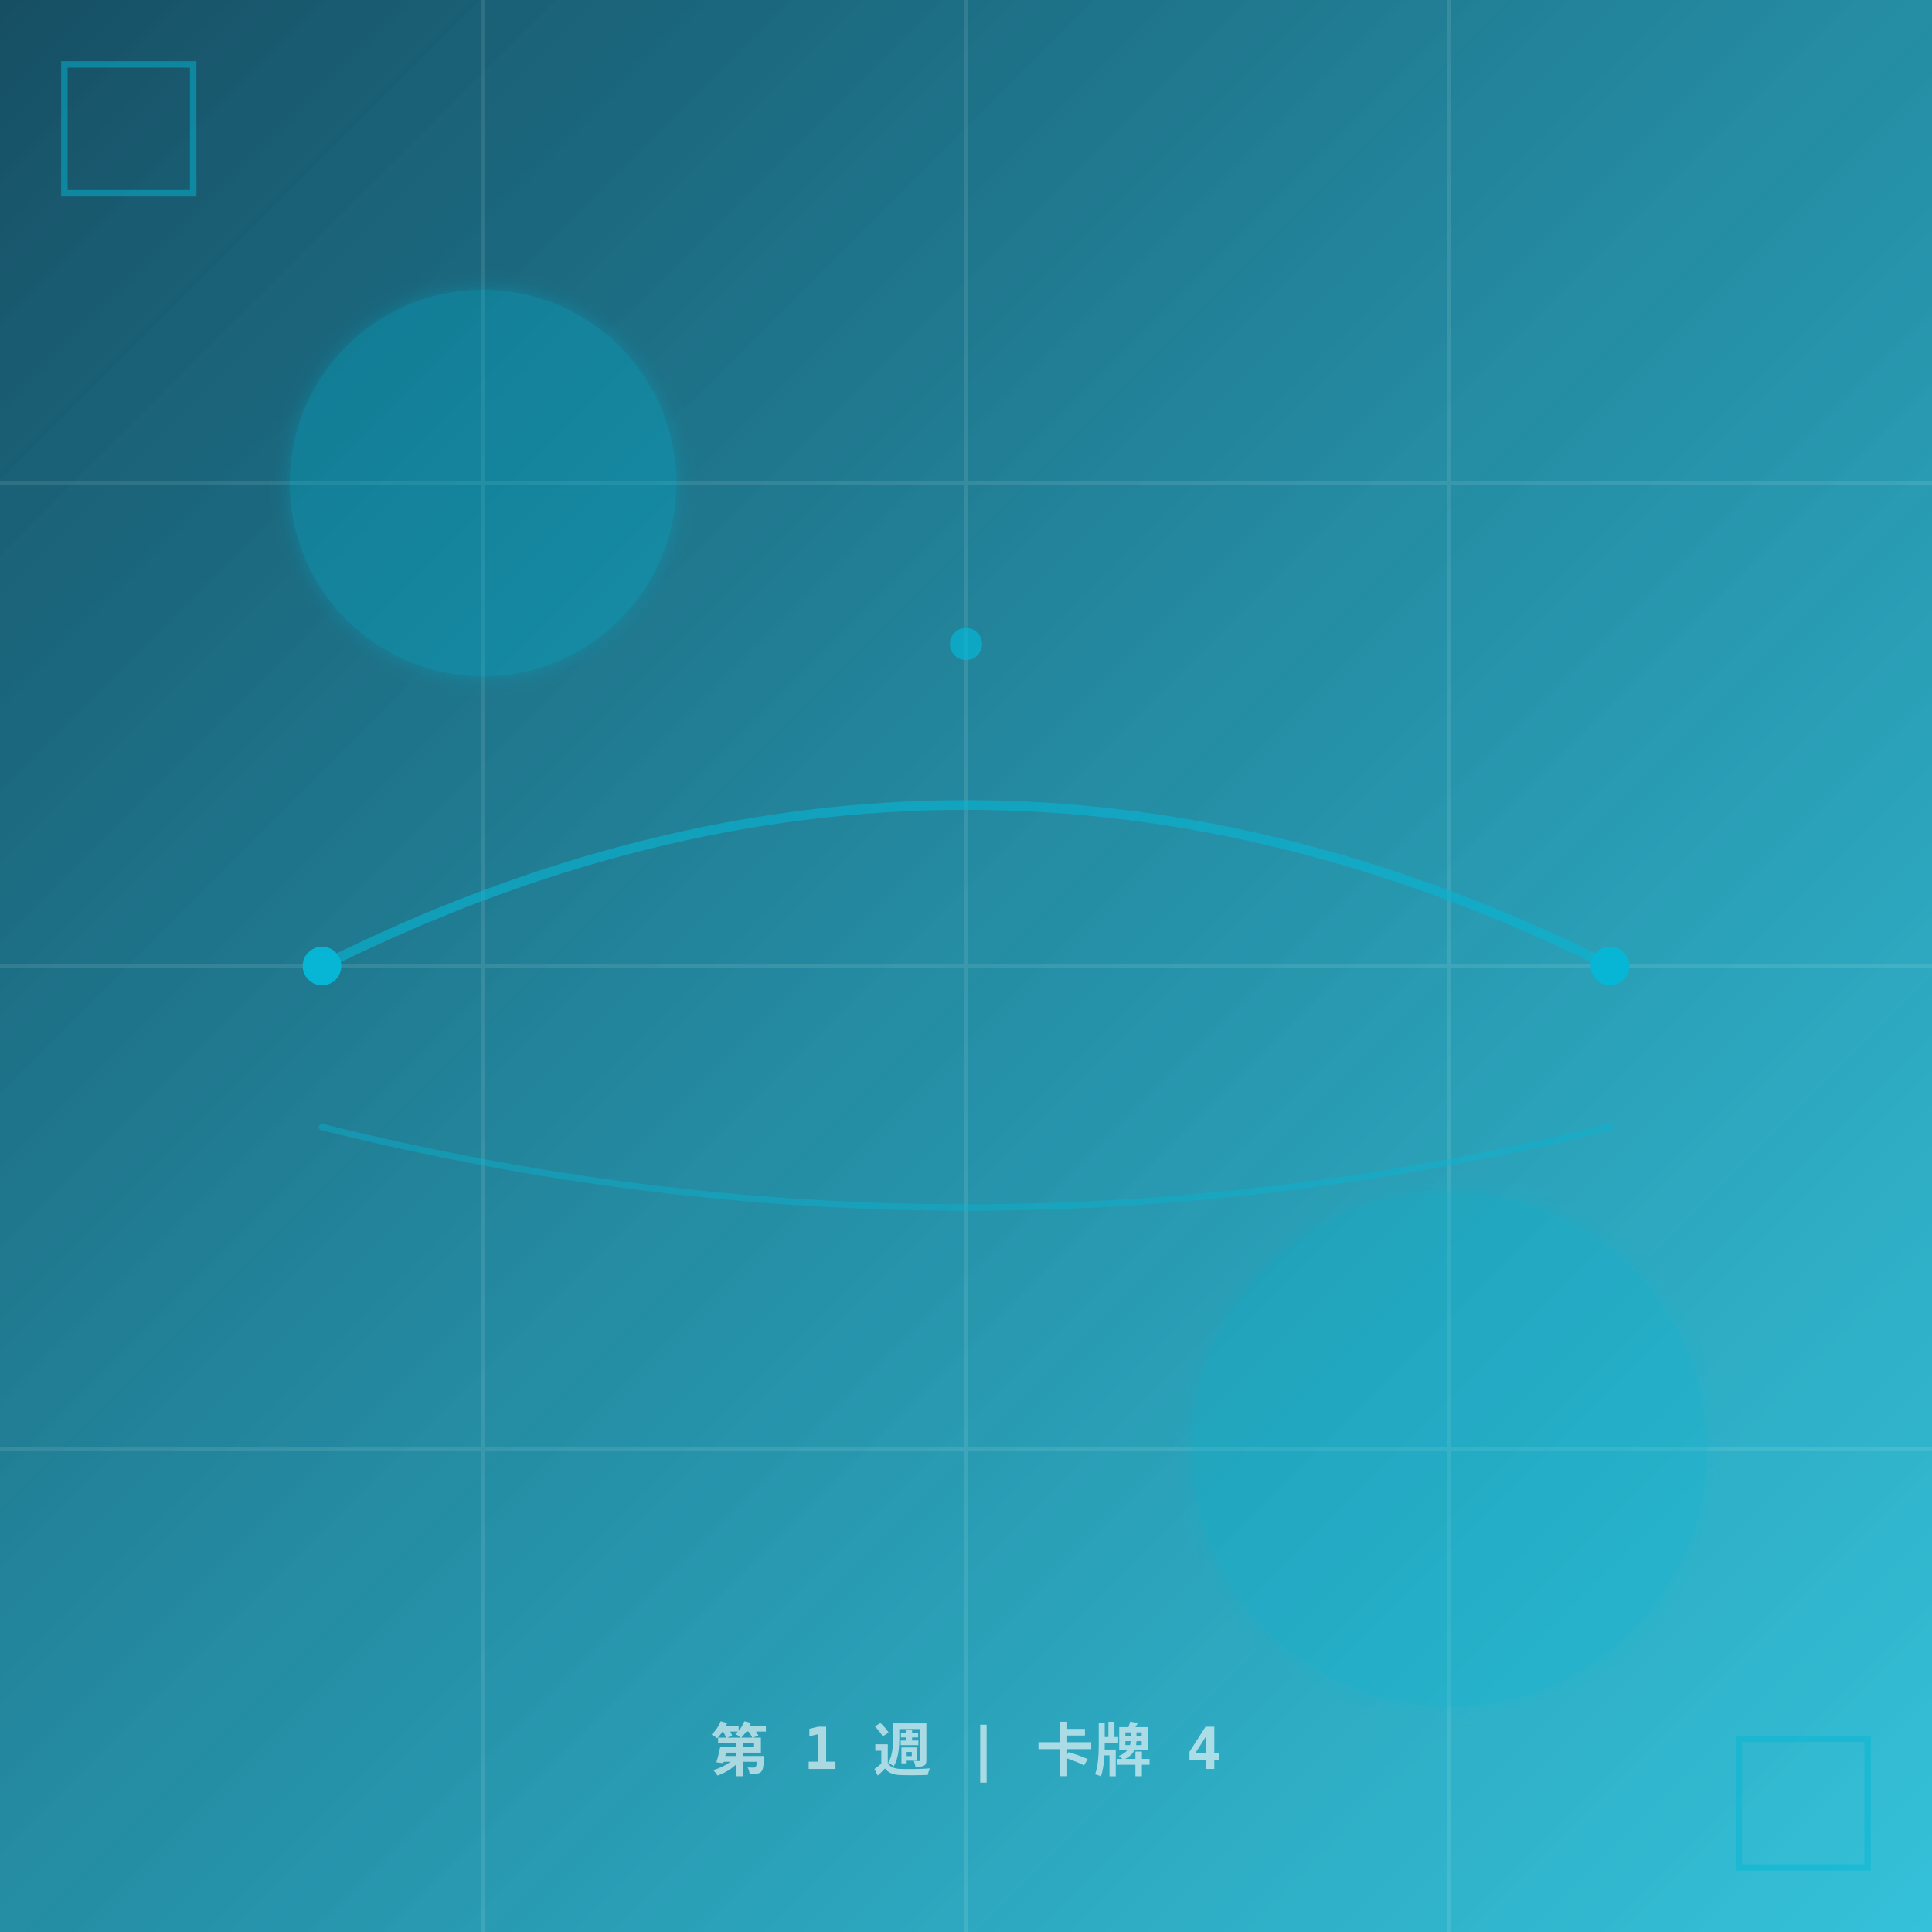
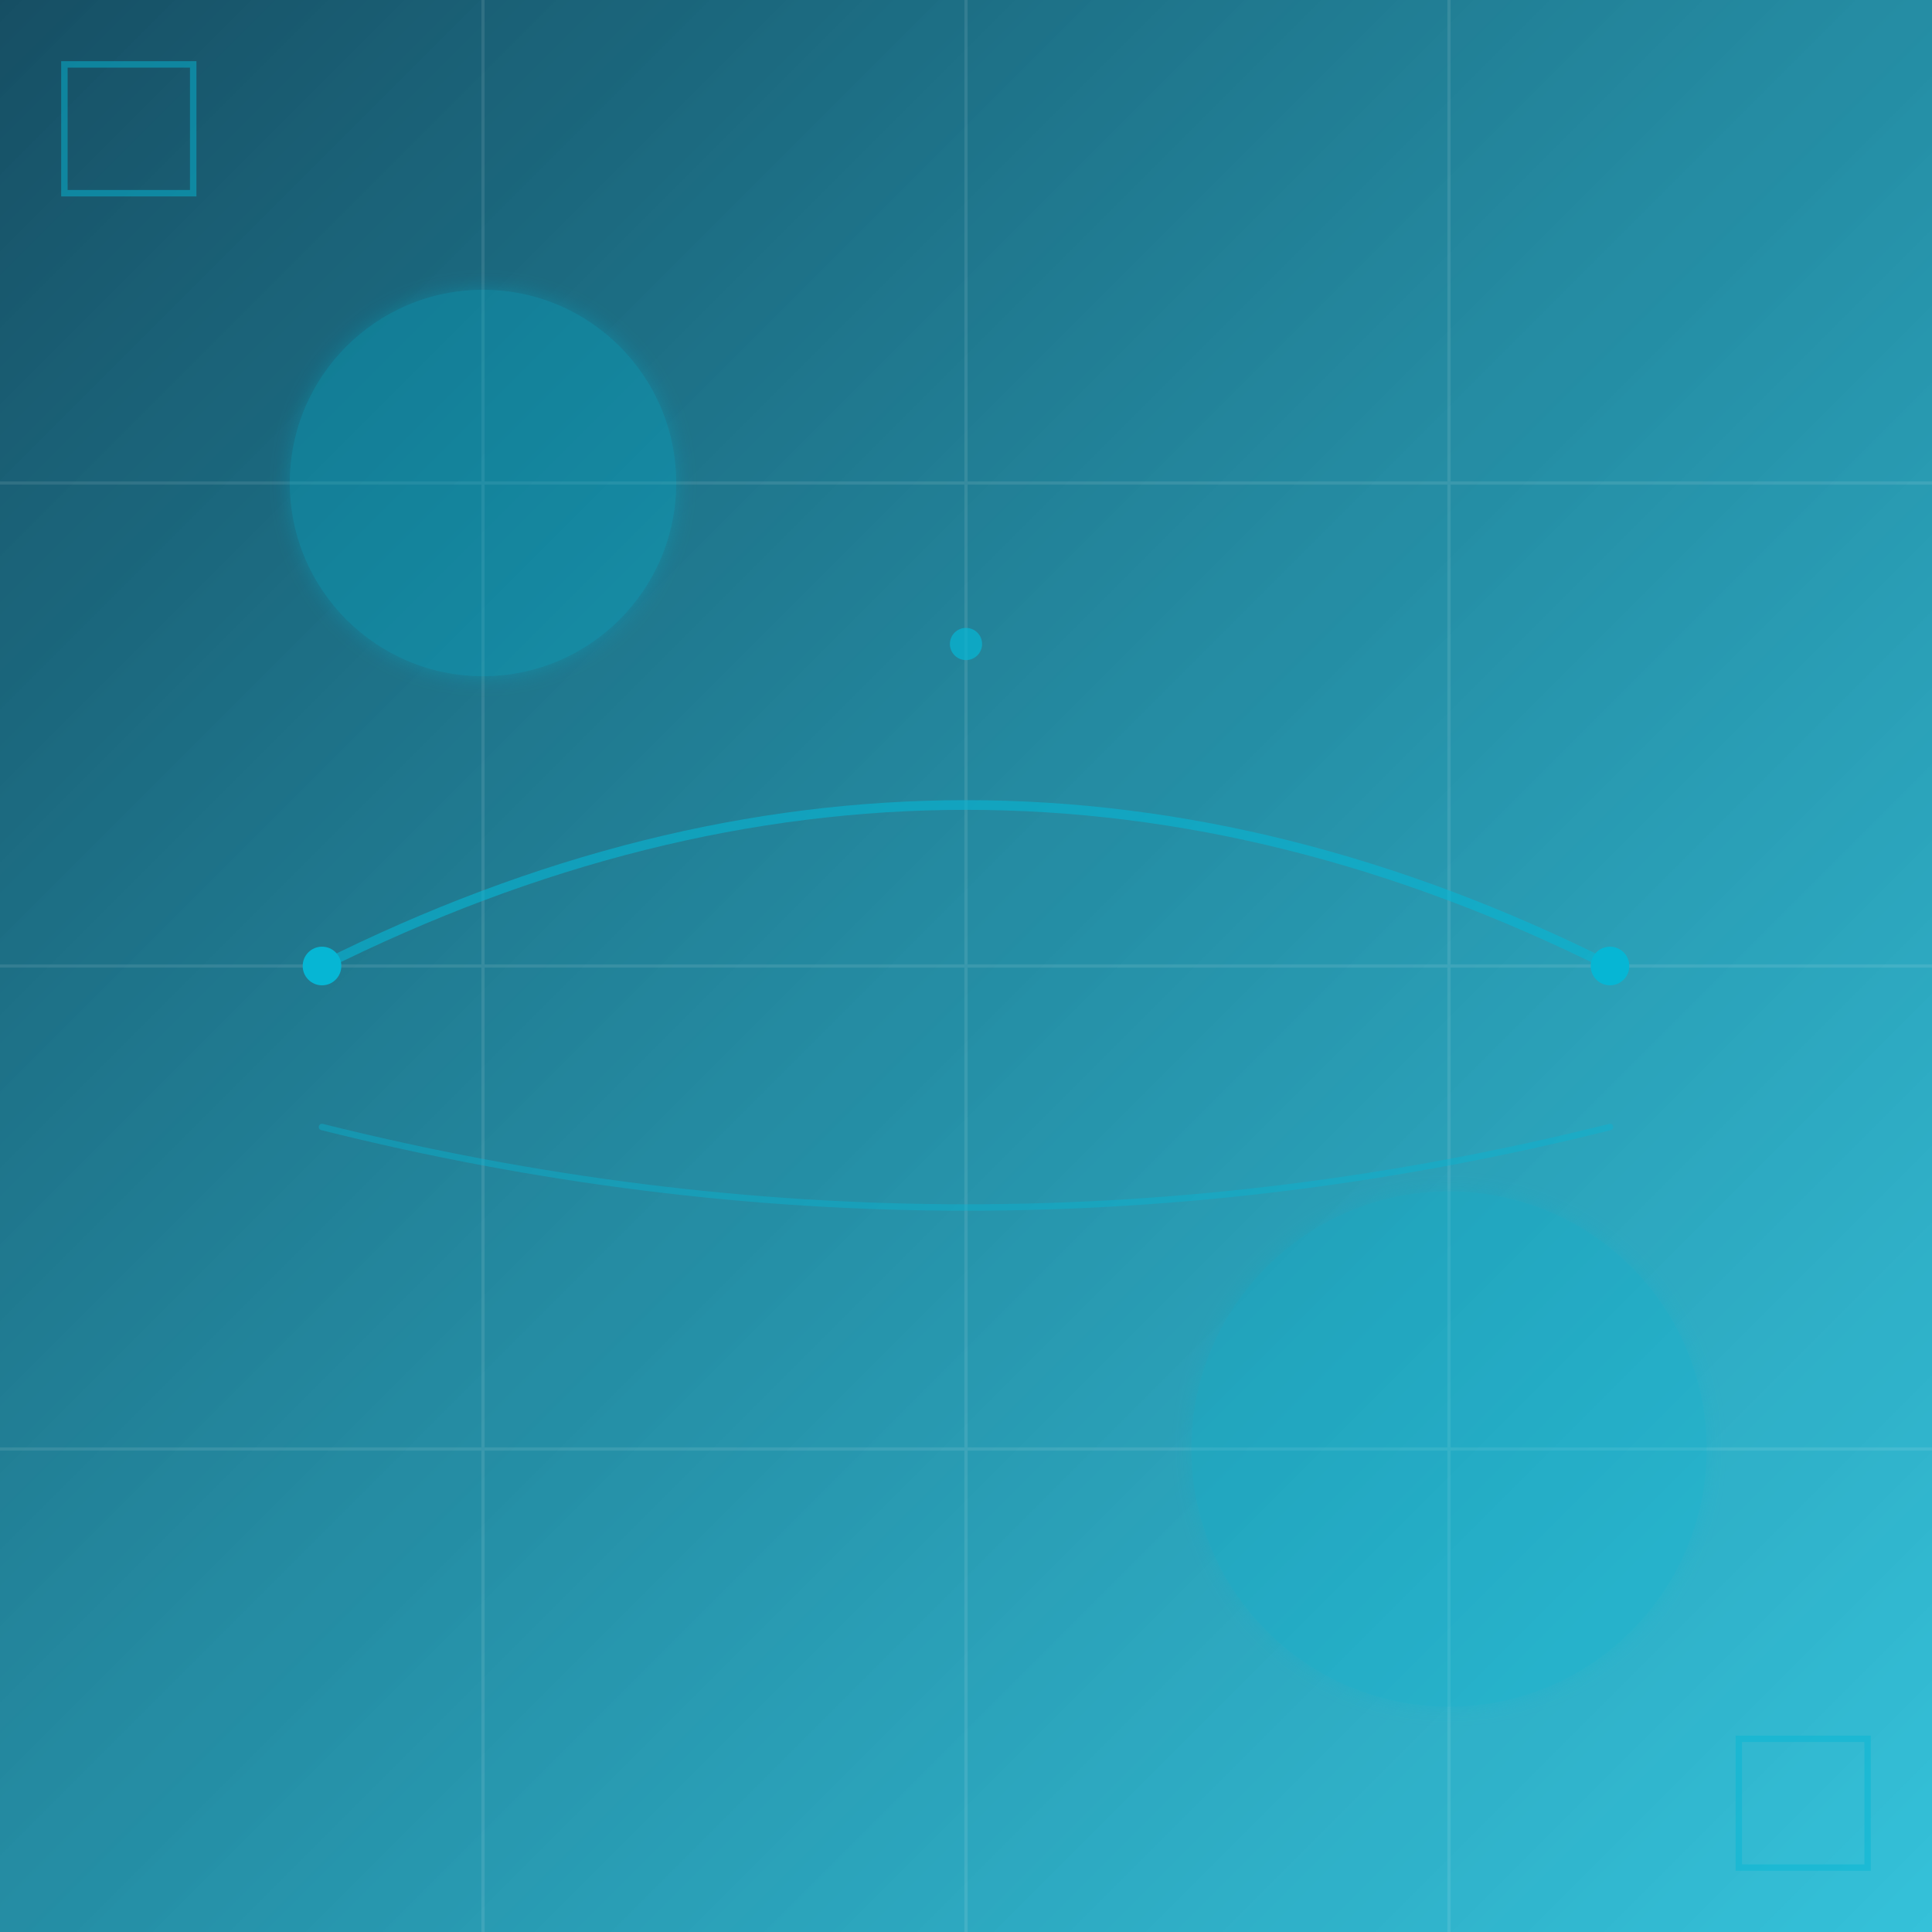
<svg xmlns="http://www.w3.org/2000/svg" width="600" height="600" viewBox="0 0 600 600">
  <defs>
    <linearGradient id="grad-1-4" x1="0%" y1="0%" x2="100%" y2="100%">
      <stop offset="0%" style="stop-color:#164e63;stop-opacity:1" />
      <stop offset="100%" style="stop-color:#06b6d4;stop-opacity:0.8" />
    </linearGradient>
    <filter id="glow-1-4">
      <feGaussianBlur stdDeviation="3" result="coloredBlur" />
      <feMerge>
        <feMergeNode in="coloredBlur" />
        <feMergeNode in="SourceGraphic" />
      </feMerge>
    </filter>
  </defs>
  <rect width="600" height="600" fill="url(#grad-1-4)" />
  <g opacity="0.1" stroke="white" stroke-width="1">
    <line x1="0" y1="150" x2="600" y2="150" />
    <line x1="0" y1="300" x2="600" y2="300" />
    <line x1="0" y1="450" x2="600" y2="450" />
    <line x1="150" y1="0" x2="150" y2="600" />
    <line x1="300" y1="0" x2="300" y2="600" />
    <line x1="450" y1="0" x2="450" y2="600" />
  </g>
  <circle cx="150" cy="150" r="60" fill="#06b6d4" opacity="0.3" filter="url(#glow-1-4)" />
  <circle cx="450" cy="450" r="80" fill="#06b6d4" opacity="0.2" filter="url(#glow-1-4)" />
  <path d="M 100 300 Q 300 200 500 300" stroke="#06b6d4" stroke-width="3" fill="none" opacity="0.6" stroke-linecap="round" />
  <path d="M 100 350 Q 300 400 500 350" stroke="#06b6d4" stroke-width="2" fill="none" opacity="0.4" stroke-linecap="round" />
  <circle cx="100" cy="300" r="6" fill="#06b6d4" />
  <circle cx="300" cy="200" r="5" fill="#06b6d4" opacity="0.7" />
  <circle cx="500" cy="300" r="6" fill="#06b6d4" />
  <rect x="20" y="20" width="40" height="40" fill="none" stroke="#06b6d4" stroke-width="2" opacity="0.5" />
  <rect x="540" y="540" width="40" height="40" fill="none" stroke="#06b6d4" stroke-width="2" opacity="0.5" />
-   <text x="300" y="550" font-family="monospace" font-size="18" font-weight="bold" fill="white" text-anchor="middle" opacity="0.6">第 1 週 | 卡牌 4</text>
</svg>
